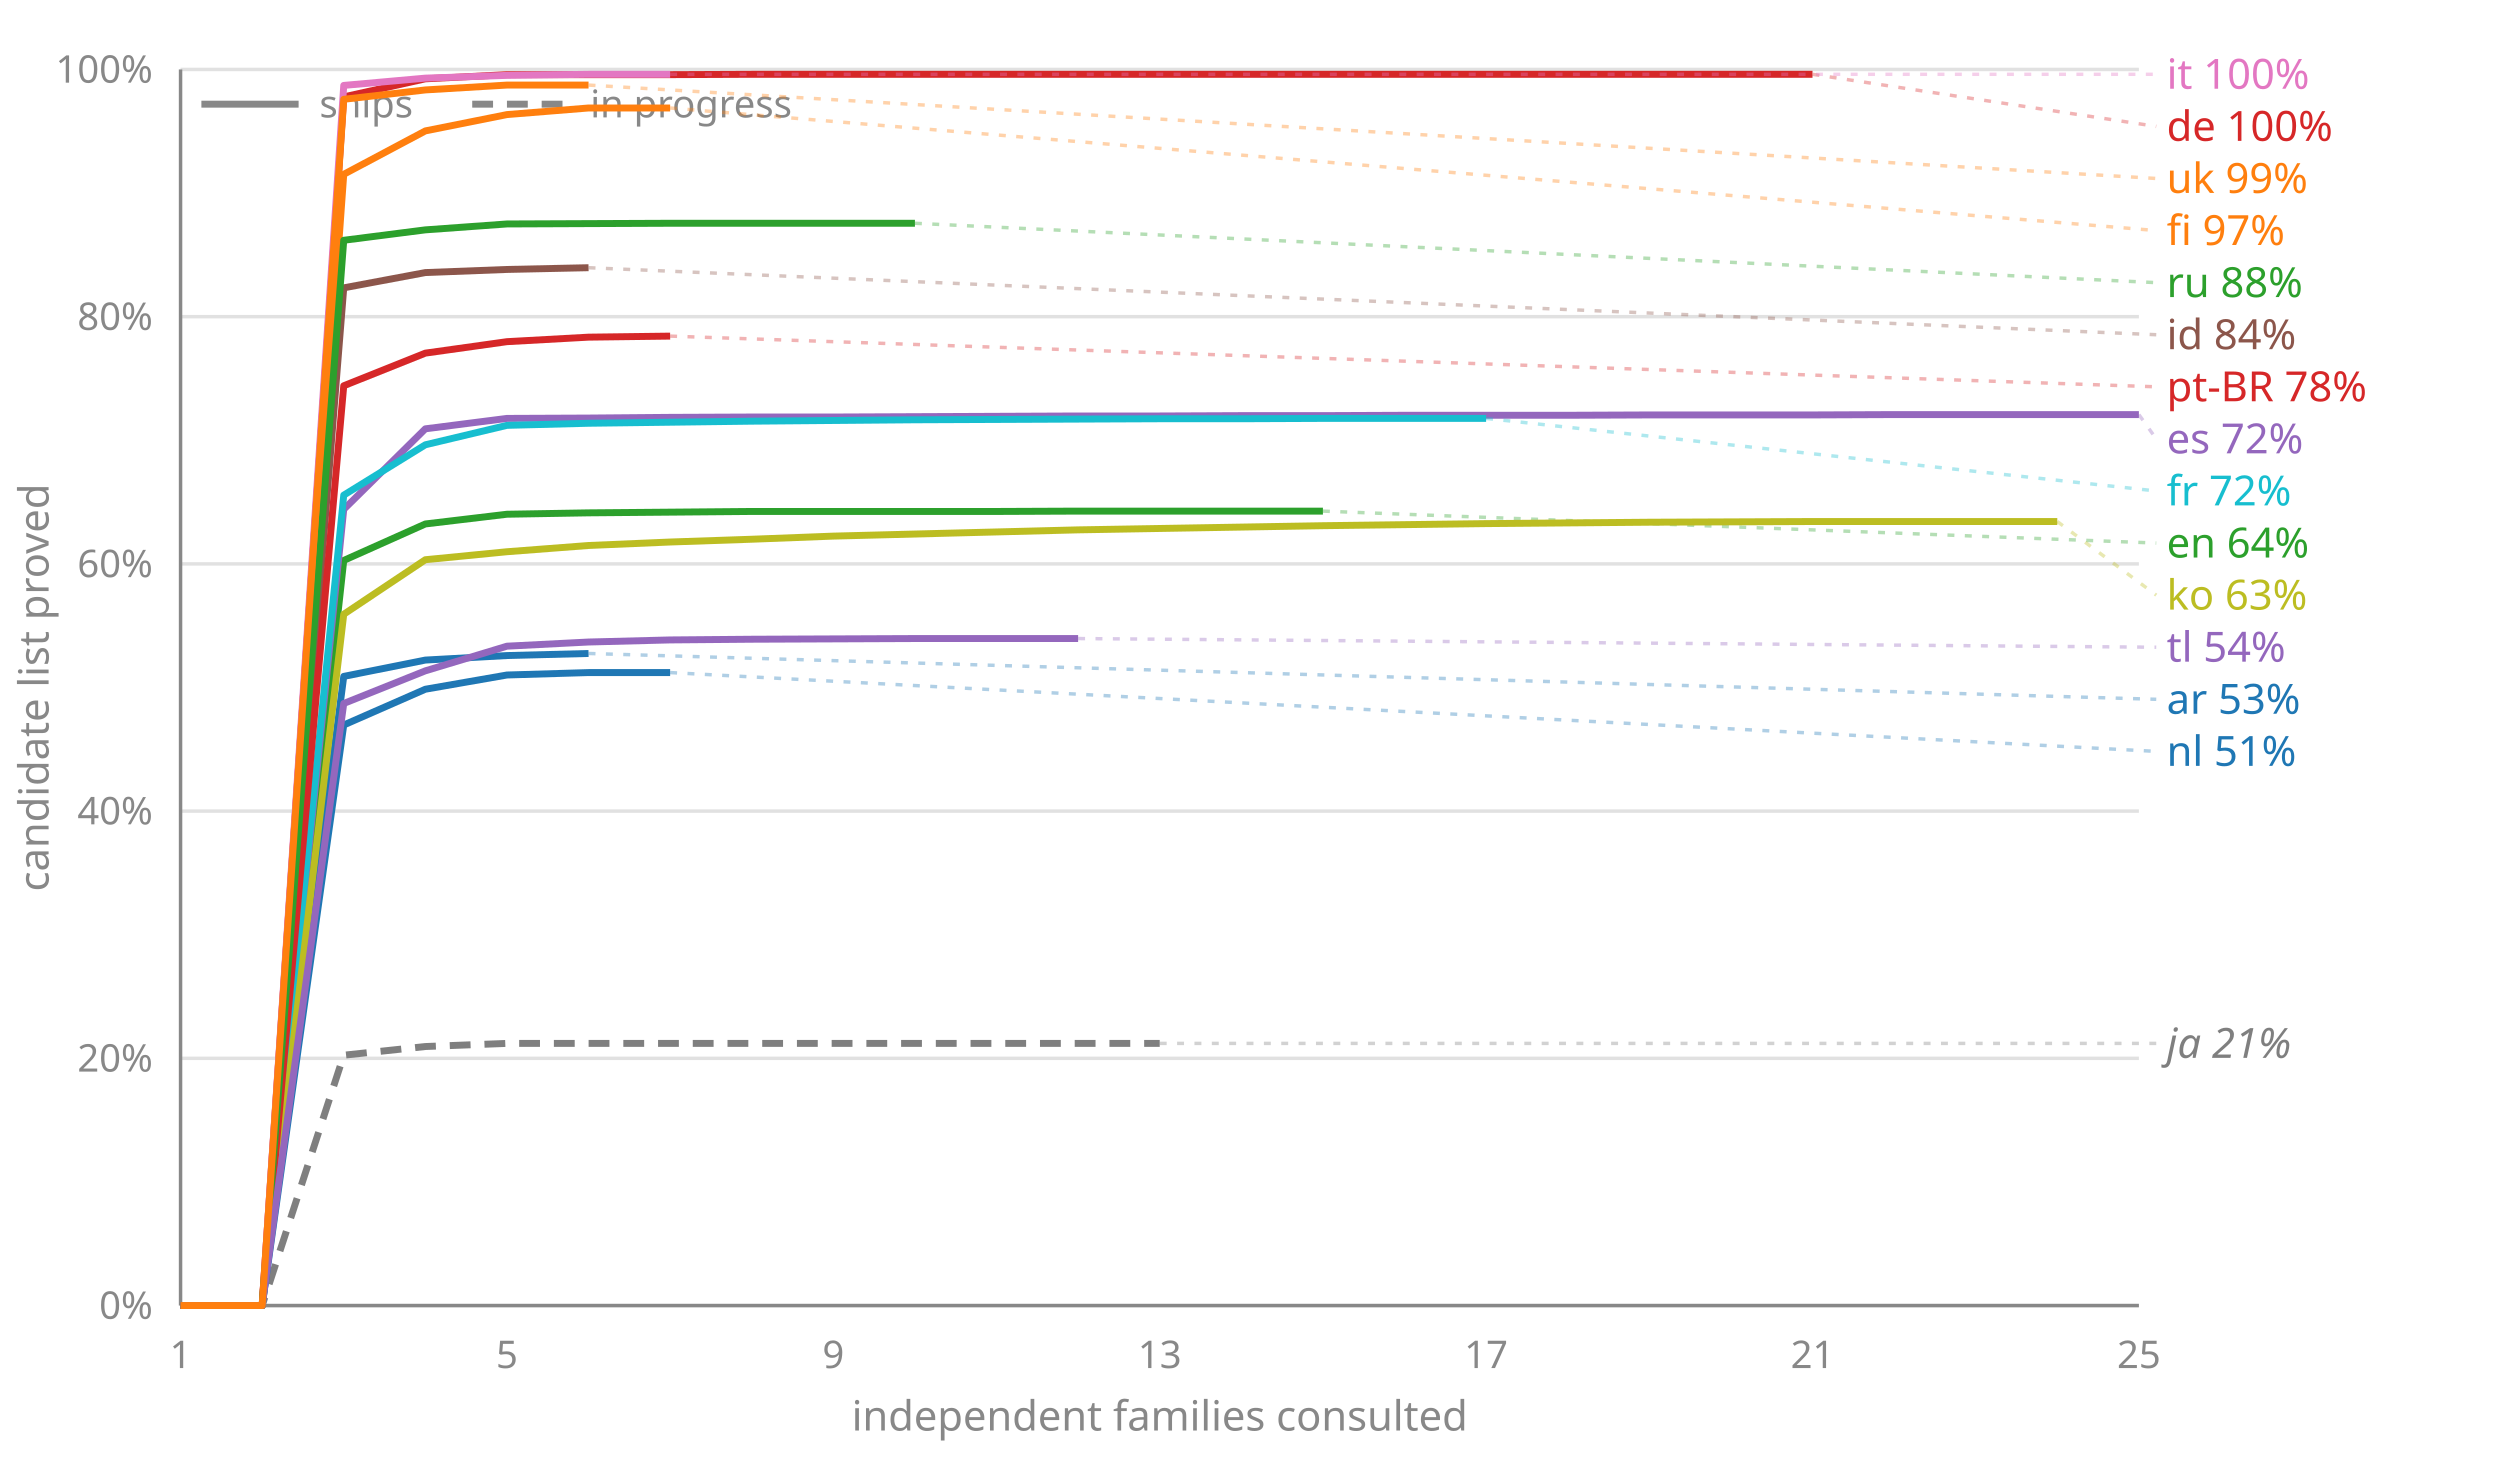
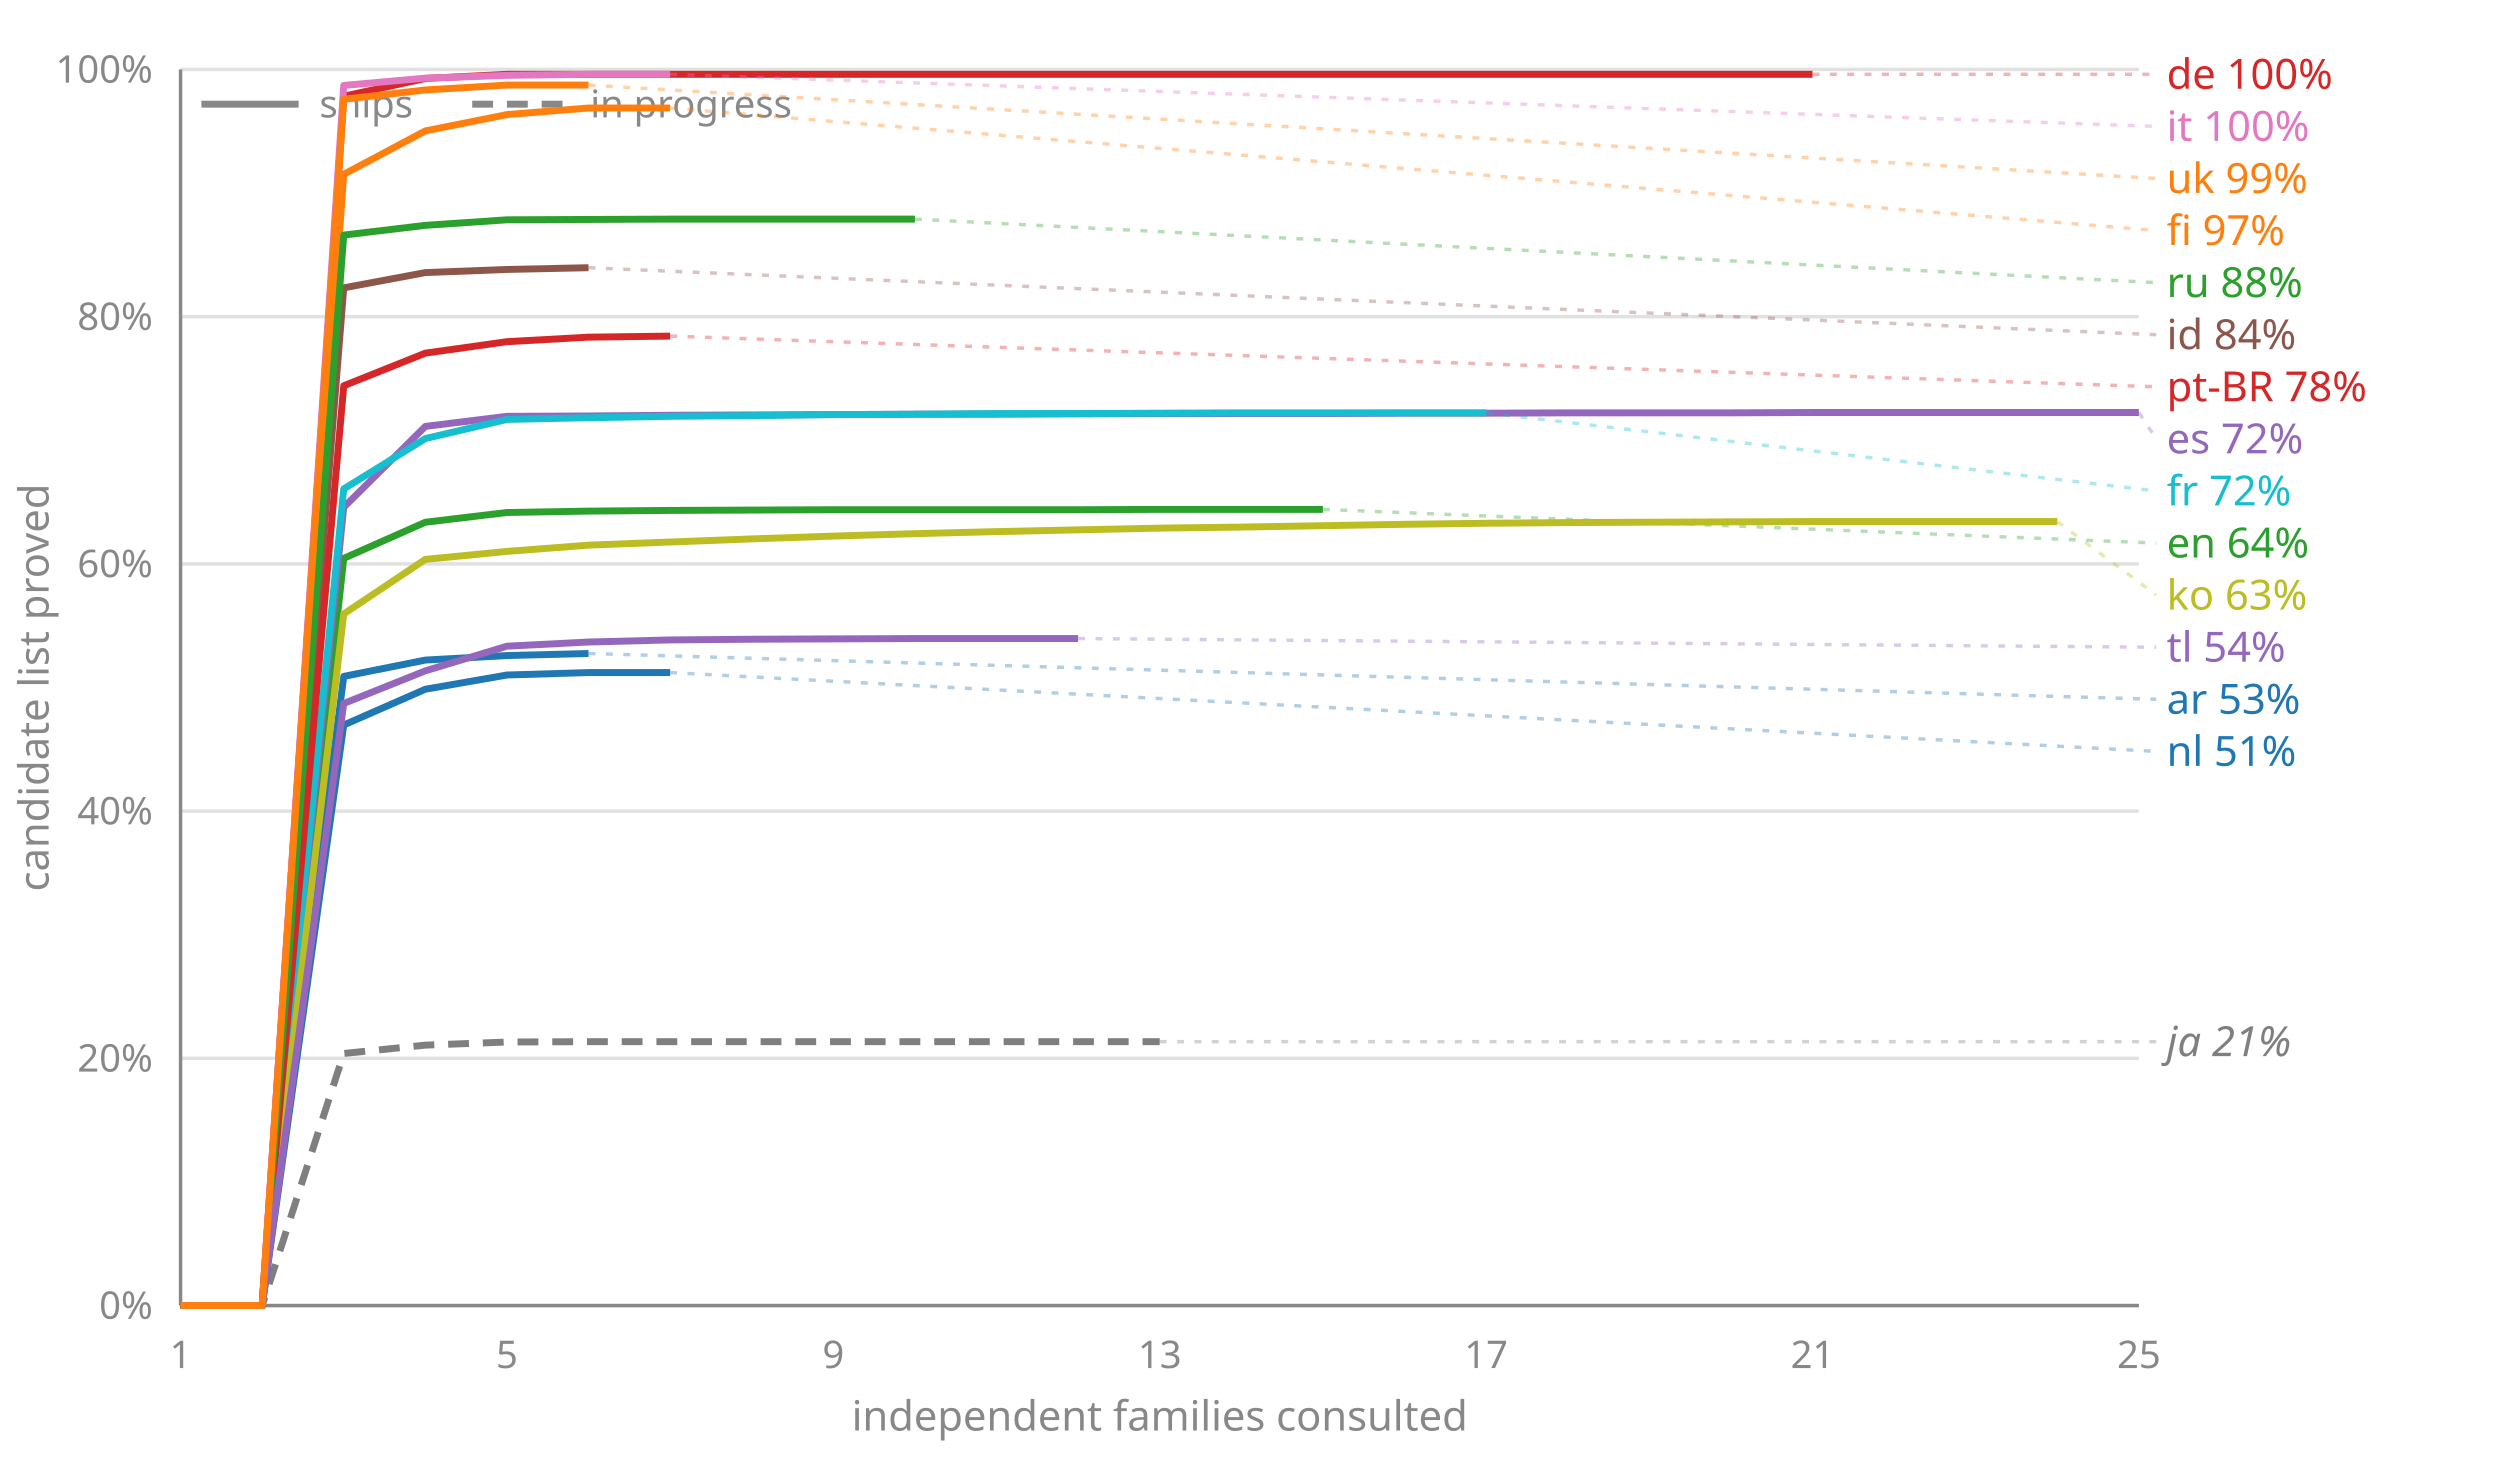
<svg xmlns="http://www.w3.org/2000/svg" width="720" height="420" viewBox="0 0 720 420" font-family="system-ui, sans-serif">
  <line x1="52" y1="376.0" x2="616" y2="376.0" stroke="#888" stroke-opacity="0.25" />
  <text x="44" y="376.0" fill="#888" font-size="11" text-anchor="end" dominant-baseline="middle">0%</text>
  <line x1="52" y1="304.8" x2="616" y2="304.8" stroke="#888" stroke-opacity="0.25" />
  <text x="44" y="304.8" fill="#888" font-size="11" text-anchor="end" dominant-baseline="middle">20%</text>
  <line x1="52" y1="233.6" x2="616" y2="233.6" stroke="#888" stroke-opacity="0.25" />
  <text x="44" y="233.6" fill="#888" font-size="11" text-anchor="end" dominant-baseline="middle">40%</text>
  <line x1="52" y1="162.4" x2="616" y2="162.4" stroke="#888" stroke-opacity="0.25" />
  <text x="44" y="162.4" fill="#888" font-size="11" text-anchor="end" dominant-baseline="middle">60%</text>
  <line x1="52" y1="91.2" x2="616" y2="91.2" stroke="#888" stroke-opacity="0.25" />
  <text x="44" y="91.2" fill="#888" font-size="11" text-anchor="end" dominant-baseline="middle">80%</text>
  <line x1="52" y1="20.0" x2="616" y2="20.0" stroke="#888" stroke-opacity="0.25" />
  <text x="44" y="20.0" fill="#888" font-size="11" text-anchor="end" dominant-baseline="middle">100%</text>
  <line x1="52" y1="20" x2="52" y2="376" stroke="#888" />
  <line x1="52" y1="376" x2="616" y2="376" stroke="#888" />
  <text x="52.0" y="394" fill="#888" font-size="11" text-anchor="middle">1</text>
  <text x="146.0" y="394" fill="#888" font-size="11" text-anchor="middle">5</text>
  <text x="240.0" y="394" fill="#888" font-size="11" text-anchor="middle">9</text>
  <text x="334.0" y="394" fill="#888" font-size="11" text-anchor="middle">13</text>
  <text x="428.0" y="394" fill="#888" font-size="11" text-anchor="middle">17</text>
  <text x="522.0" y="394" fill="#888" font-size="11" text-anchor="middle">21</text>
  <text x="616.0" y="394" fill="#888" font-size="11" text-anchor="middle">25</text>
  <text x="334" y="412" fill="#888" font-size="12" text-anchor="middle">independent families consulted</text>
  <text x="14" y="198" fill="#888" font-size="12" text-anchor="middle" transform="rotate(-90 14 198)">candidate list proved</text>
  <line x1="58" y1="30" x2="86" y2="30" stroke="#888" stroke-width="2" />
  <text x="92" y="30" fill="#888" font-size="11" dominant-baseline="middle">ships</text>
  <line x1="136" y1="30" x2="164" y2="30" stroke="#888" stroke-width="2" stroke-dasharray="6 4" />
  <text x="170" y="30" fill="#888" font-size="11" dominant-baseline="middle">in progress</text>
  <polyline points="52.0,376.0 75.5,376.0 99.0,194.8 122.5,190.1 146.0,188.8 169.5,188.2" fill="none" stroke="#1f77b4" stroke-width="2" stroke-linejoin="round" />
  <line x1="169.5" y1="188.2" x2="621" y2="201.4" stroke="#1f77b4" stroke-opacity="0.35" stroke-dasharray="2 3" />
  <text x="624" y="201.4" fill="#1f77b4" font-size="12" dominant-baseline="middle">ar 53%</text>
-   <polyline points="52.0,376.0 75.5,376.0 99.0,27.9 122.5,22.7 146.0,21.5 169.5,21.5 193.0,21.5 216.5,21.4 240.0,21.4 263.5,21.4 287.0,21.4 310.5,21.4 334.0,21.4 357.5,21.4 381.0,21.4 404.5,21.4 428.0,21.4 451.5,21.4 475.0,21.4 498.5,21.4 522.0,21.4" fill="none" stroke="#d62728" stroke-width="2" stroke-linejoin="round" />
-   <line x1="522.0" y1="21.4" x2="621" y2="36.4" stroke="#d62728" stroke-opacity="0.35" stroke-dasharray="2 3" />
-   <text x="624" y="36.4" fill="#d62728" font-size="12" dominant-baseline="middle">de 100%</text>
-   <polyline points="52.0,376.0 75.5,376.0 99.0,161.4 122.5,150.9 146.0,148.1 169.5,147.7 193.0,147.5 216.5,147.3 240.0,147.3 263.5,147.3 287.0,147.3 310.5,147.2 334.0,147.2 357.5,147.2 381.0,147.2" fill="none" stroke="#2ca02c" stroke-width="2" stroke-linejoin="round" />
-   <line x1="381.0" y1="147.2" x2="621" y2="156.4" stroke="#2ca02c" stroke-opacity="0.35" stroke-dasharray="2 3" />
+   <polyline points="52.0,376.0 75.5,376.0 99.0,27.7 122.5,22.6 146.0,21.4 169.5,21.4 193.0,21.4 216.5,21.4 240.0,21.4 263.5,21.4 287.0,21.4 310.5,21.4 334.0,21.4 357.5,21.4 381.0,21.4 404.5,21.4 428.0,21.4 451.5,21.4 475.0,21.4 498.5,21.4 522.0,21.4" fill="none" stroke="#d62728" stroke-width="2" stroke-linejoin="round" />
+   <line x1="522.0" y1="21.4" x2="621" y2="21.4" stroke="#d62728" stroke-opacity="0.35" stroke-dasharray="2 3" />
+   <text x="624" y="21.4" fill="#d62728" font-size="12" dominant-baseline="middle">de 100%</text>
+   <polyline points="52.0,376.0 75.5,376.0 99.0,160.8 122.5,150.4 146.0,147.6 169.5,147.2 193.0,147.0 216.5,146.9 240.0,146.8 263.5,146.8 287.0,146.8 310.5,146.8 334.0,146.7 357.5,146.7 381.0,146.7" fill="none" stroke="#2ca02c" stroke-width="2" stroke-linejoin="round" />
+   <line x1="381.0" y1="146.7" x2="621" y2="156.4" stroke="#2ca02c" stroke-opacity="0.35" stroke-dasharray="2 3" />
  <text x="624" y="156.4" fill="#2ca02c" font-size="12" dominant-baseline="middle">en 64%</text>
-   <polyline points="52.0,376.0 75.5,376.0 99.0,146.7 122.5,123.5 146.0,120.5 169.5,120.4 193.0,120.2 216.5,120.1 240.0,120.1 263.5,120.0 287.0,119.9 310.5,119.8 334.0,119.8 357.5,119.7 381.0,119.7 404.5,119.6 428.0,119.6 451.5,119.6 475.0,119.5 498.5,119.5 522.0,119.5 545.5,119.4 569.0,119.4 592.5,119.4 616.0,119.4" fill="none" stroke="#9467bd" stroke-width="2" stroke-linejoin="round" />
-   <line x1="616.0" y1="119.4" x2="621" y2="126.4" stroke="#9467bd" stroke-opacity="0.35" stroke-dasharray="2 3" />
+   <polyline points="52.0,376.0 75.5,376.0 99.0,146.1 122.5,122.8 146.0,119.9 169.5,119.8 193.0,119.6 216.5,119.5 240.0,119.4 263.5,119.3 287.0,119.3 310.5,119.2 334.0,119.1 357.5,119.1 381.0,119.1 404.5,119.0 428.0,119.0 451.5,118.9 475.0,118.9 498.5,118.9 522.0,118.8 545.5,118.8 569.0,118.8 592.5,118.8 616.0,118.8" fill="none" stroke="#9467bd" stroke-width="2" stroke-linejoin="round" />
+   <line x1="616.0" y1="118.8" x2="621" y2="126.4" stroke="#9467bd" stroke-opacity="0.35" stroke-dasharray="2 3" />
  <text x="624" y="126.4" fill="#9467bd" font-size="12" dominant-baseline="middle">es 72%</text>
  <polyline points="52.0,376.0 75.5,376.0 99.0,50.2 122.5,37.7 146.0,33.0 169.5,31.1 193.0,31.1" fill="none" stroke="#ff7f0e" stroke-width="2" stroke-linejoin="round" />
  <line x1="193.0" y1="31.1" x2="621" y2="66.4" stroke="#ff7f0e" stroke-opacity="0.35" stroke-dasharray="2 3" />
  <text x="624" y="66.4" fill="#ff7f0e" font-size="12" dominant-baseline="middle">fi 97%</text>
-   <polyline points="52.0,376.0 75.5,376.0 99.0,142.6 122.5,128.1 146.0,122.5 169.5,121.9 193.0,121.6 216.5,121.3 240.0,121.1 263.5,120.9 287.0,120.8 310.5,120.7 334.0,120.6 357.5,120.6 381.0,120.5 404.5,120.5 428.0,120.5" fill="none" stroke="#17becf" stroke-width="2" stroke-linejoin="round" />
-   <line x1="428.0" y1="120.5" x2="621" y2="141.4" stroke="#17becf" stroke-opacity="0.35" stroke-dasharray="2 3" />
+   <polyline points="52.0,376.0 75.5,376.0 99.0,140.8 122.5,126.3 146.0,120.8 169.5,120.3 193.0,119.9 216.5,119.7 240.0,119.4 263.5,119.3 287.0,119.1 310.5,119.1 334.0,119.0 357.5,118.9 381.0,118.9 404.5,118.9 428.0,118.9" fill="none" stroke="#17becf" stroke-width="2" stroke-linejoin="round" />
+   <line x1="428.0" y1="118.9" x2="621" y2="141.4" stroke="#17becf" stroke-opacity="0.35" stroke-dasharray="2 3" />
  <text x="624" y="141.4" fill="#17becf" font-size="12" dominant-baseline="middle">fr 72%</text>
  <polyline points="52.0,376.0 75.5,376.0 99.0,82.9 122.5,78.5 146.0,77.6 169.5,77.1" fill="none" stroke="#8c564b" stroke-width="2" stroke-linejoin="round" />
  <line x1="169.5" y1="77.1" x2="621" y2="96.4" stroke="#8c564b" stroke-opacity="0.35" stroke-dasharray="2 3" />
  <text x="624" y="96.4" fill="#8c564b" font-size="12" dominant-baseline="middle">id 84%</text>
  <polyline points="52.0,376.0 75.5,376.0 99.0,24.6 122.5,22.5 146.0,21.7 169.5,21.4 193.0,21.4" fill="none" stroke="#e377c2" stroke-width="2" stroke-linejoin="round" />
-   <line x1="193.0" y1="21.4" x2="621" y2="21.4" stroke="#e377c2" stroke-opacity="0.35" stroke-dasharray="2 3" />
-   <text x="624" y="21.4" fill="#e377c2" font-size="12" dominant-baseline="middle">it 100%</text>
-   <polyline points="52.0,376.0 75.5,376.0 99.0,303.9 122.5,301.4 146.0,300.5 169.5,300.5 193.0,300.5 216.5,300.5 240.0,300.5 263.5,300.5 287.0,300.5 310.5,300.5 334.0,300.5" fill="none" stroke="#7f7f7f" stroke-width="2" stroke-linejoin="round" stroke-dasharray="6 4" />
-   <line x1="334.0" y1="300.5" x2="621" y2="300.5" stroke="#7f7f7f" stroke-opacity="0.35" stroke-dasharray="2 3" />
-   <text x="624" y="300.5" fill="#7f7f7f" font-size="12" dominant-baseline="middle" font-style="italic">ja 21%</text>
-   <polyline points="52.0,376.0 75.5,376.0 99.0,176.9 122.5,161.2 146.0,158.9 169.5,157.1 193.0,156.1 216.5,155.3 240.0,154.4 263.5,153.8 287.0,153.2 310.5,152.6 334.0,152.2 357.5,151.8 381.0,151.4 404.5,151.1 428.0,150.8 451.5,150.6 475.0,150.4 498.5,150.3 522.0,150.2 545.5,150.2 569.0,150.2 592.5,150.2" fill="none" stroke="#bcbd22" stroke-width="2" stroke-linejoin="round" />
+   <line x1="193.0" y1="21.4" x2="621" y2="36.4" stroke="#e377c2" stroke-opacity="0.35" stroke-dasharray="2 3" />
+   <text x="624" y="36.4" fill="#e377c2" font-size="12" dominant-baseline="middle">it 100%</text>
+   <polyline points="52.0,376.0 75.5,376.0 99.0,303.4 122.5,301.0 146.0,300.1 169.5,300.0 193.0,300.0 216.5,300.0 240.0,300.0 263.5,300.0 287.0,300.0 310.5,300.0 334.0,300.0" fill="none" stroke="#7f7f7f" stroke-width="2" stroke-linejoin="round" stroke-dasharray="6 4" />
+   <line x1="334.0" y1="300.0" x2="621" y2="300.0" stroke="#7f7f7f" stroke-opacity="0.35" stroke-dasharray="2 3" />
+   <text x="624" y="300.0" fill="#7f7f7f" font-size="12" dominant-baseline="middle" font-style="italic">ja 21%</text>
+   <polyline points="52.0,376.0 75.5,376.0 99.0,176.8 122.5,161.1 146.0,158.8 169.5,157.0 193.0,156.1 216.5,155.2 240.0,154.4 263.5,153.7 287.0,153.1 310.5,152.6 334.0,152.1 357.5,151.8 381.0,151.4 404.5,151.0 428.0,150.7 451.5,150.5 475.0,150.4 498.5,150.3 522.0,150.2 545.5,150.2 569.0,150.2 592.5,150.2" fill="none" stroke="#bcbd22" stroke-width="2" stroke-linejoin="round" />
  <line x1="592.5" y1="150.2" x2="621" y2="171.4" stroke="#bcbd22" stroke-opacity="0.35" stroke-dasharray="2 3" />
  <text x="624" y="171.4" fill="#bcbd22" font-size="12" dominant-baseline="middle">ko 63%</text>
  <polyline points="52.0,376.0 75.5,376.0 99.0,208.8 122.5,198.5 146.0,194.4 169.5,193.7 193.0,193.7" fill="none" stroke="#1f77b4" stroke-width="2" stroke-linejoin="round" />
  <line x1="193.0" y1="193.7" x2="621" y2="216.4" stroke="#1f77b4" stroke-opacity="0.35" stroke-dasharray="2 3" />
  <text x="624" y="216.4" fill="#1f77b4" font-size="12" dominant-baseline="middle">nl 51%</text>
  <polyline points="52.0,376.0 75.5,376.0 99.0,111.1 122.5,101.7 146.0,98.4 169.5,97.1 193.0,96.8" fill="none" stroke="#d62728" stroke-width="2" stroke-linejoin="round" />
  <line x1="193.0" y1="96.8" x2="621" y2="111.4" stroke="#d62728" stroke-opacity="0.35" stroke-dasharray="2 3" />
  <text x="624" y="111.4" fill="#d62728" font-size="12" dominant-baseline="middle">pt-BR 78%</text>
-   <polyline points="52.0,376.0 75.5,376.0 99.0,69.2 122.5,66.2 146.0,64.5 169.5,64.4 193.0,64.3 216.5,64.3 240.0,64.3 263.5,64.3" fill="none" stroke="#2ca02c" stroke-width="2" stroke-linejoin="round" />
-   <line x1="263.5" y1="64.3" x2="621" y2="81.4" stroke="#2ca02c" stroke-opacity="0.35" stroke-dasharray="2 3" />
+   <polyline points="52.0,376.0 75.5,376.0 99.0,67.7 122.5,64.9 146.0,63.3 169.5,63.2 193.0,63.1 216.5,63.1 240.0,63.1 263.5,63.1" fill="none" stroke="#2ca02c" stroke-width="2" stroke-linejoin="round" />
+   <line x1="263.5" y1="63.1" x2="621" y2="81.4" stroke="#2ca02c" stroke-opacity="0.35" stroke-dasharray="2 3" />
  <text x="624" y="81.4" fill="#2ca02c" font-size="12" dominant-baseline="middle">ru 88%</text>
  <polyline points="52.0,376.0 75.5,376.0 99.0,202.6 122.5,193.2 146.0,186.1 169.5,184.9 193.0,184.3 216.5,184.1 240.0,184.0 263.5,183.9 287.0,183.9 310.5,183.9" fill="none" stroke="#9467bd" stroke-width="2" stroke-linejoin="round" />
  <line x1="310.5" y1="183.9" x2="621" y2="186.4" stroke="#9467bd" stroke-opacity="0.35" stroke-dasharray="2 3" />
  <text x="624" y="186.4" fill="#9467bd" font-size="12" dominant-baseline="middle">tl 54%</text>
  <polyline points="52.0,376.0 75.5,376.0 99.0,28.6 122.5,25.9 146.0,24.5 169.5,24.5" fill="none" stroke="#ff7f0e" stroke-width="2" stroke-linejoin="round" />
  <line x1="169.5" y1="24.5" x2="621" y2="51.4" stroke="#ff7f0e" stroke-opacity="0.35" stroke-dasharray="2 3" />
  <text x="624" y="51.4" fill="#ff7f0e" font-size="12" dominant-baseline="middle">uk 99%</text>
</svg>
